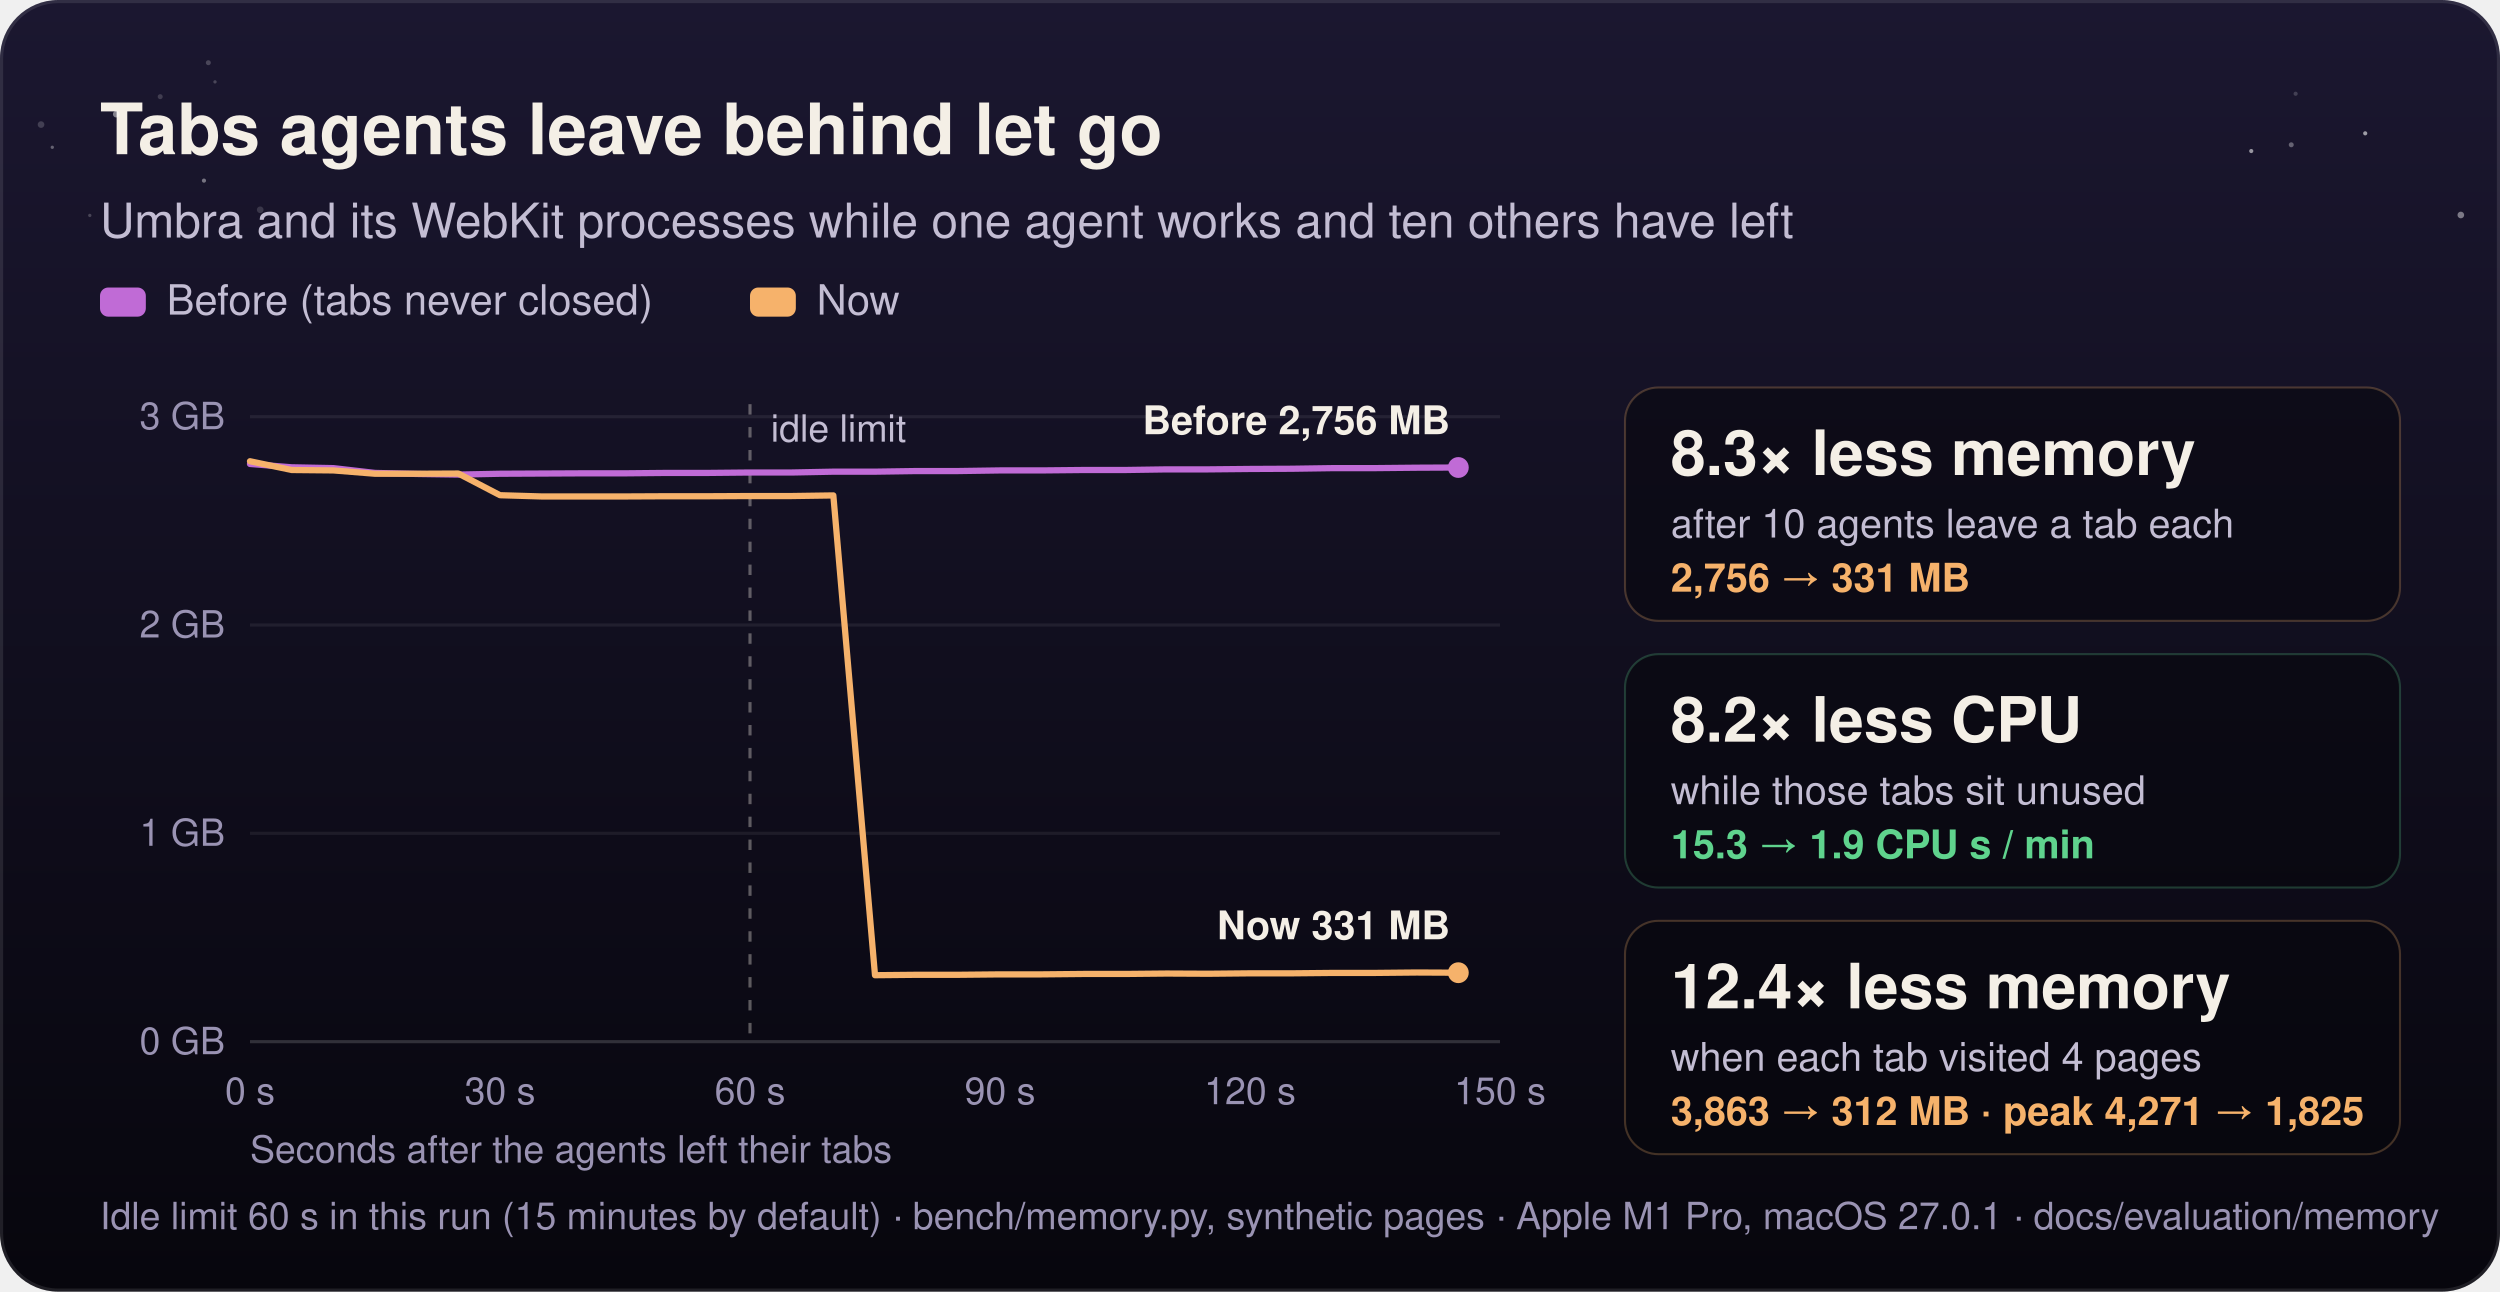
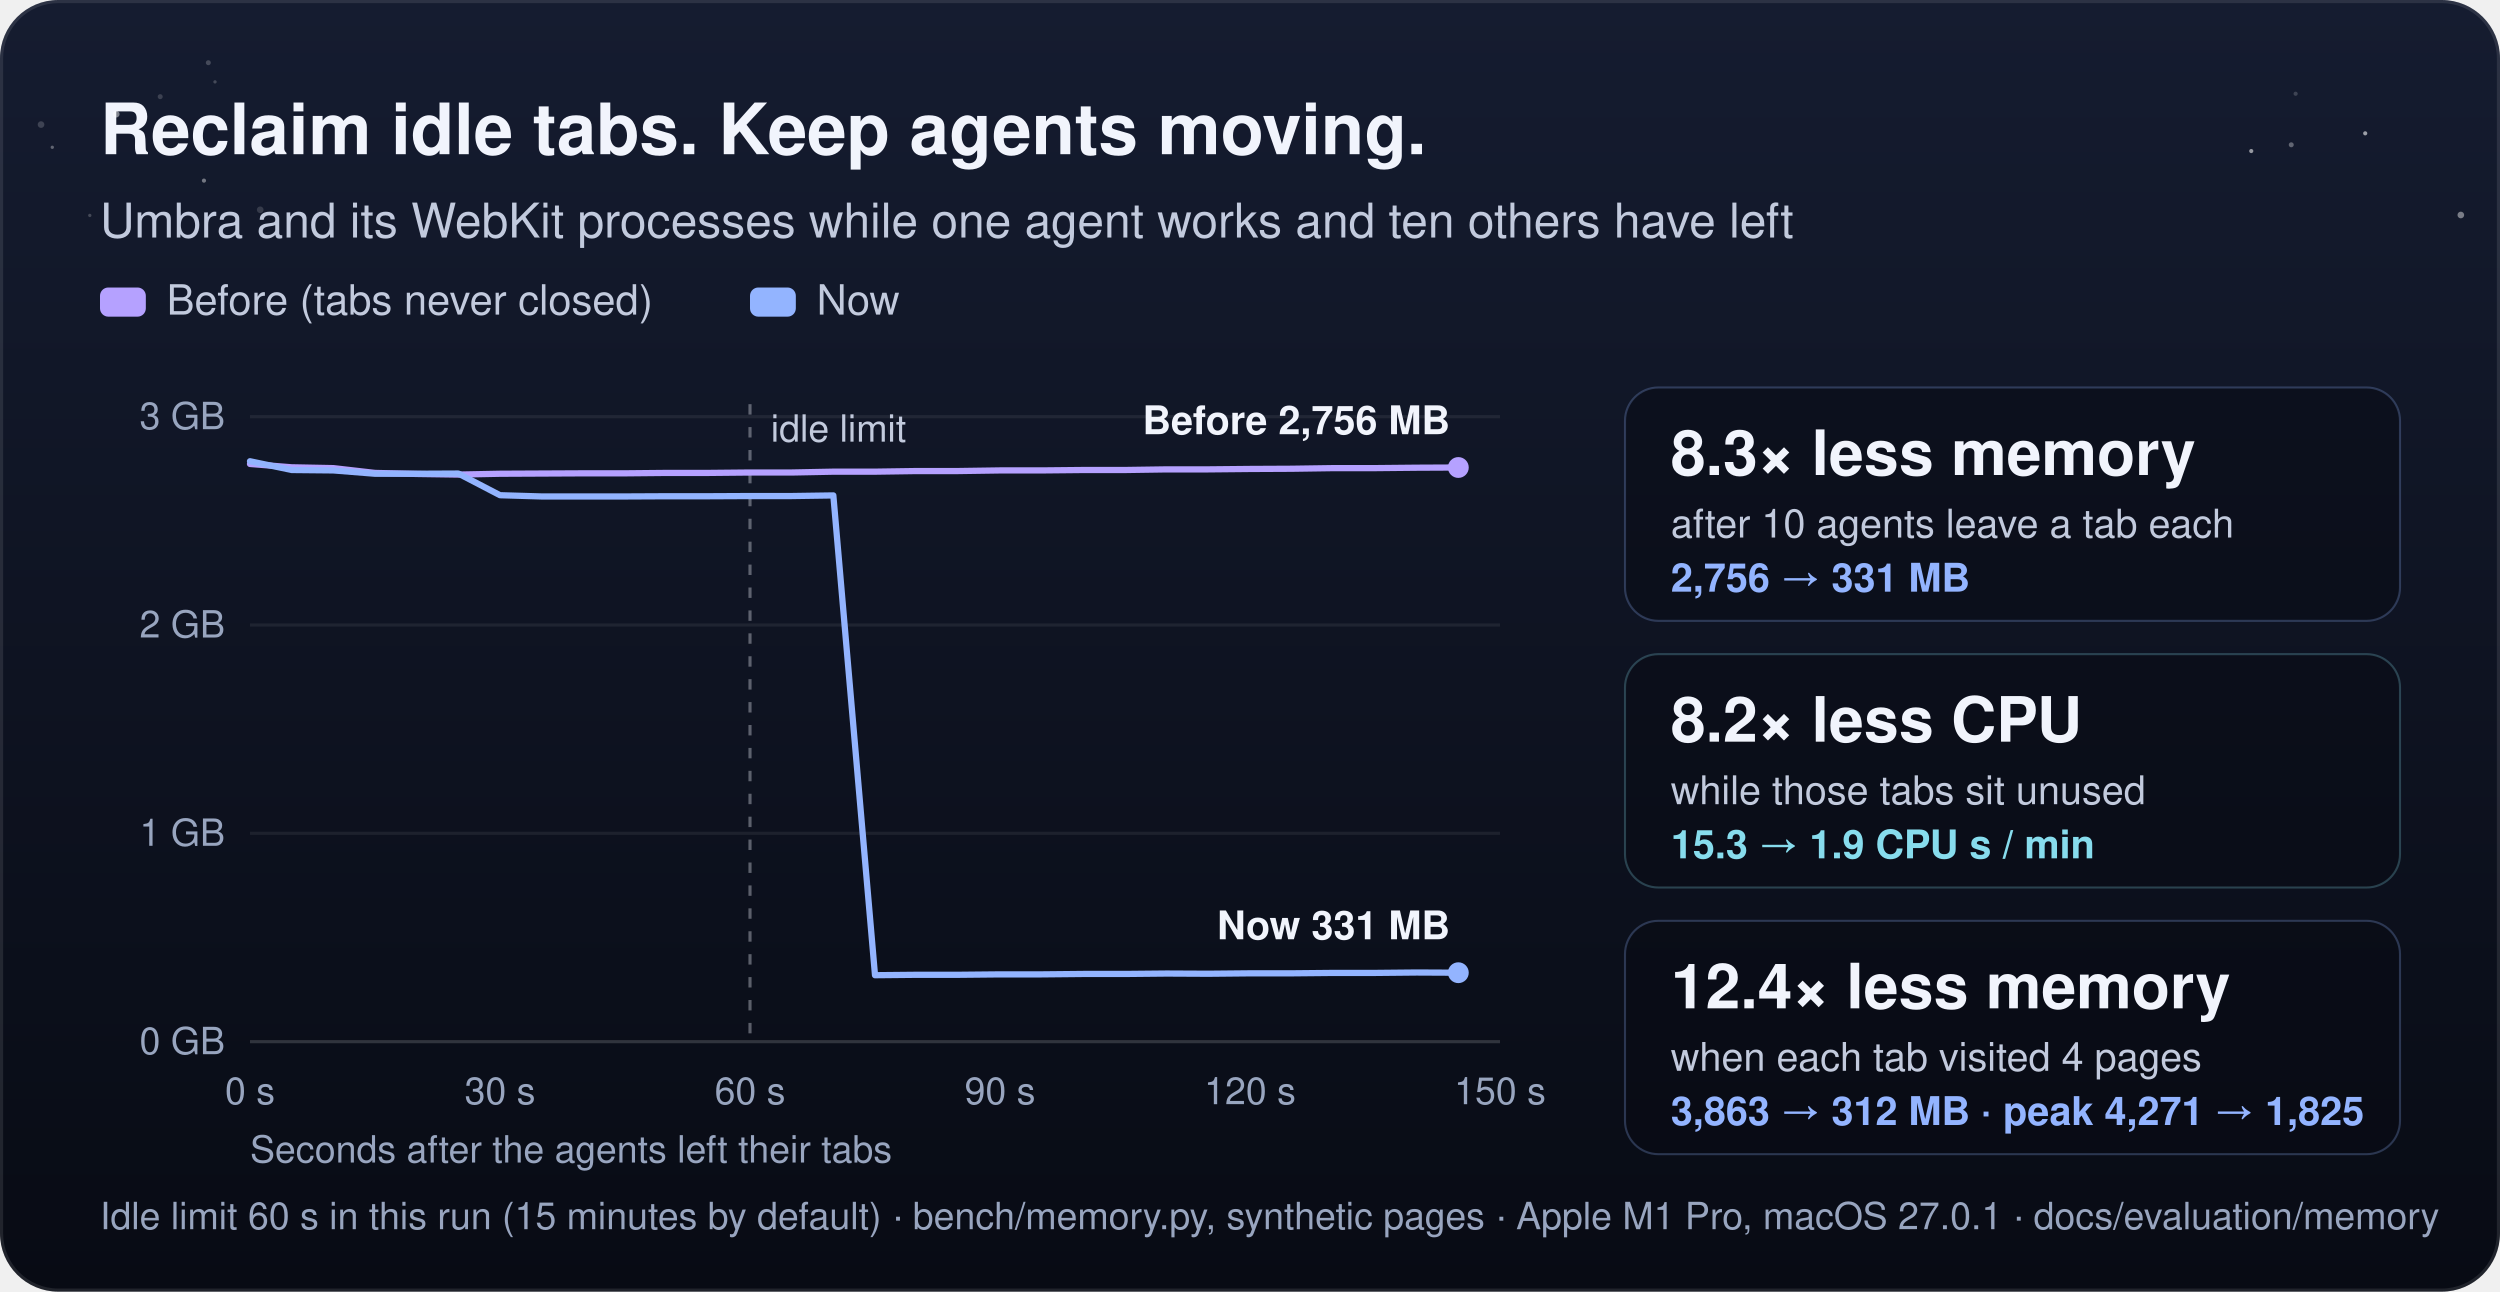
<svg xmlns="http://www.w3.org/2000/svg" viewBox="0 0 1200 620" width="1200" height="620" role="img" aria-labelledby="title desc">
  <defs>
    <radialGradient id="corona" cx="0" cy="0" r="230" gradientUnits="userSpaceOnUse">
-       <stop offset="0.60" stop-color="#ffe7b0" stop-opacity="0" />
-       <stop offset="0.655" stop-color="#fff1d2" stop-opacity="1" />
-       <stop offset="0.70" stop-color="#f6b26b" stop-opacity="0.7" />
-       <stop offset="0.82" stop-color="#c06bd6" stop-opacity="0.22" />
-       <stop offset="1" stop-color="#7c5cf6" stop-opacity="0" />
+       <stop offset="0.60" stop-color="#dce7ff" stop-opacity="0" />
+       <stop offset="0.655" stop-color="#e8edff" stop-opacity="1" />
+       <stop offset="0.70" stop-color="#93b4ff" stop-opacity="0.7" />
+       <stop offset="0.82" stop-color="#b5a1ff" stop-opacity="0.22" />
+       <stop offset="1" stop-color="#7c83f6" stop-opacity="0" />
    </radialGradient>
    <radialGradient id="rays" cx="0" cy="0" r="262" gradientUnits="userSpaceOnUse">
-       <stop offset="0.56" stop-color="#fff1d2" stop-opacity="0.75" />
-       <stop offset="0.72" stop-color="#f6b26b" stop-opacity="0.32" />
-       <stop offset="1" stop-color="#c06bd6" stop-opacity="0" />
+       <stop offset="0.56" stop-color="#e8edff" stop-opacity="0.75" />
+       <stop offset="0.72" stop-color="#93b4ff" stop-opacity="0.32" />
+       <stop offset="1" stop-color="#b5a1ff" stop-opacity="0" />
    </radialGradient>
    <radialGradient id="moon" cx="-40" cy="-50" r="190" gradientUnits="userSpaceOnUse">
-       <stop offset="0" stop-color="#1c1830" />
-       <stop offset="1" stop-color="#07060d" />
+       <stop offset="0" stop-color="#192039" />
+       <stop offset="1" stop-color="#080b14" />
    </radialGradient>
    <radialGradient id="bead" cx="0" cy="0" r="46" gradientUnits="userSpaceOnUse">
      <stop offset="0" stop-color="#ffffff" />
-       <stop offset="0.18" stop-color="#fff4dc" />
-       <stop offset="0.45" stop-color="#ffd08a" stop-opacity="0.45" />
-       <stop offset="1" stop-color="#ffb35c" stop-opacity="0" />
+       <stop offset="0.18" stop-color="#edf3ff" />
+       <stop offset="0.45" stop-color="#bbceff" stop-opacity="0.45" />
+       <stop offset="1" stop-color="#93b4ff" stop-opacity="0" />
    </radialGradient>
    <radialGradient id="halo" cx="0.5" cy="0.5" r="0.5">
-       <stop offset="0" stop-color="#7c5cf6" stop-opacity="0.20" />
-       <stop offset="1" stop-color="#7c5cf6" stop-opacity="0" />
+       <stop offset="0" stop-color="#7c83f6" stop-opacity="0.20" />
+       <stop offset="1" stop-color="#7c83f6" stop-opacity="0" />
    </radialGradient>
    <filter id="soft" x="-25%" y="-25%" width="150%" height="150%">
      <feGaussianBlur stdDeviation="2.6" />
    </filter>
    <linearGradient id="sky" x1="0" y1="0" x2="0" y2="1">
-       <stop offset="0" stop-color="#1b1730" />
-       <stop offset="1" stop-color="#07060d" />
+       <stop offset="0" stop-color="#151c30" />
+       <stop offset="1" stop-color="#080b14" />
    </linearGradient>
  </defs>
  <rect width="1200" height="620" rx="28" fill="url(#sky)" />
  <rect x="0.75" y="0.75" width="1198.5" height="618.5" rx="27.25" fill="none" stroke="#ffffff" stroke-opacity="0.10" stroke-width="1.5" />
-   <text x="48" y="74" font-family="-apple-system, BlinkMacSystemFont, 'SF Pro Display', 'Segoe UI', Helvetica, Arial, sans-serif" font-size="34" fill="#f4efe6" font-weight="600">Tabs agents leave behind let go</text>
-   <text x="48" y="114" font-family="-apple-system, BlinkMacSystemFont, 'SF Pro Display', 'Segoe UI', Helvetica, Arial, sans-serif" font-size="23" fill="#c3bdd3">Umbra and its WebKit processes while one agent works and ten others have left</text>
+   <text x="48" y="74" font-family="-apple-system, BlinkMacSystemFont, 'SF Pro Display', 'Segoe UI', Helvetica, Arial, sans-serif" font-size="34" fill="#f1f4fc" font-weight="600">Reclaim idle tabs. Keep agents moving.</text>
+   <text x="48" y="114" font-family="-apple-system, BlinkMacSystemFont, 'SF Pro Display', 'Segoe UI', Helvetica, Arial, sans-serif" font-size="23" fill="#c2cadd">Umbra and its WebKit processes while one agent works and ten others have left</text>
  <circle cx="19.7" cy="59.8" r="1.6" fill="#ffffff" fill-opacity="0.18" />
  <circle cx="1181.2" cy="103.2" r="1.6" fill="#ffffff" fill-opacity="0.43" />
  <circle cx="55.8" cy="54.8" r="1.6" fill="#ffffff" fill-opacity="0.46" />
  <circle cx="43.1" cy="103.4" r="0.8" fill="#ffffff" fill-opacity="0.21" />
  <circle cx="1099.8" cy="69.5" r="1.2" fill="#ffffff" fill-opacity="0.33" />
  <circle cx="103.2" cy="39.3" r="0.8" fill="#ffffff" fill-opacity="0.21" />
  <circle cx="124.9" cy="100.7" r="1.6" fill="#ffffff" fill-opacity="0.15" />
  <circle cx="97.9" cy="86.7" r="1" fill="#ffffff" fill-opacity="0.41" />
  <circle cx="1101.9" cy="45.0" r="1" fill="#ffffff" fill-opacity="0.18" />
  <circle cx="1135.3" cy="64.0" r="1" fill="#ffffff" fill-opacity="0.58" />
  <circle cx="76.9" cy="46.4" r="1.2" fill="#ffffff" fill-opacity="0.17" />
  <circle cx="1080.6" cy="72.5" r="1" fill="#ffffff" fill-opacity="0.55" />
  <circle cx="100.0" cy="30.1" r="1.2" fill="#ffffff" fill-opacity="0.21" />
  <circle cx="25.1" cy="70.7" r="0.8" fill="#ffffff" fill-opacity="0.33" />
-   <rect x="48" y="138" width="22" height="14" rx="4" fill="#c06bd6" />
-   <text x="80" y="151" font-family="-apple-system, BlinkMacSystemFont, 'SF Pro Display', 'Segoe UI', Helvetica, Arial, sans-serif" font-size="20" fill="#c3bdd3">Before (tabs never closed)</text>
-   <rect x="360" y="138" width="22" height="14" rx="4" fill="#f6b26b" />
-   <text x="392" y="151" font-family="-apple-system, BlinkMacSystemFont, 'SF Pro Display', 'Segoe UI', Helvetica, Arial, sans-serif" font-size="20" fill="#c3bdd3">Now</text>
+   <rect x="48" y="138" width="22" height="14" rx="4" fill="#b5a1ff" />
+   <text x="80" y="151" font-family="-apple-system, BlinkMacSystemFont, 'SF Pro Display', 'Segoe UI', Helvetica, Arial, sans-serif" font-size="20" fill="#c2cadd">Before (tabs never closed)</text>
+   <rect x="360" y="138" width="22" height="14" rx="4" fill="#93b4ff" />
+   <text x="392" y="151" font-family="-apple-system, BlinkMacSystemFont, 'SF Pro Display', 'Segoe UI', Helvetica, Arial, sans-serif" font-size="20" fill="#c2cadd">Now</text>
  <line x1="120" y1="500.0" x2="720" y2="500.0" stroke="#ffffff" stroke-opacity="0.16" stroke-width="1.5" />
-   <text x="108" y="506" font-family="-apple-system, BlinkMacSystemFont, 'SF Pro Display', 'Segoe UI', Helvetica, Arial, sans-serif" font-size="18" fill="#9a93b3" text-anchor="end">0 GB</text>
+   <text x="108" y="506" font-family="-apple-system, BlinkMacSystemFont, 'SF Pro Display', 'Segoe UI', Helvetica, Arial, sans-serif" font-size="18" fill="#98a5bf" text-anchor="end">0 GB</text>
  <line x1="120" y1="400.0" x2="720" y2="400.0" stroke="#ffffff" stroke-opacity="0.07" stroke-width="1.5" />
-   <text x="108" y="406" font-family="-apple-system, BlinkMacSystemFont, 'SF Pro Display', 'Segoe UI', Helvetica, Arial, sans-serif" font-size="18" fill="#9a93b3" text-anchor="end">1 GB</text>
+   <text x="108" y="406" font-family="-apple-system, BlinkMacSystemFont, 'SF Pro Display', 'Segoe UI', Helvetica, Arial, sans-serif" font-size="18" fill="#98a5bf" text-anchor="end">1 GB</text>
  <line x1="120" y1="300.0" x2="720" y2="300.0" stroke="#ffffff" stroke-opacity="0.07" stroke-width="1.5" />
-   <text x="108" y="306" font-family="-apple-system, BlinkMacSystemFont, 'SF Pro Display', 'Segoe UI', Helvetica, Arial, sans-serif" font-size="18" fill="#9a93b3" text-anchor="end">2 GB</text>
+   <text x="108" y="306" font-family="-apple-system, BlinkMacSystemFont, 'SF Pro Display', 'Segoe UI', Helvetica, Arial, sans-serif" font-size="18" fill="#98a5bf" text-anchor="end">2 GB</text>
  <line x1="120" y1="200.0" x2="720" y2="200.0" stroke="#ffffff" stroke-opacity="0.07" stroke-width="1.5" />
-   <text x="108" y="206" font-family="-apple-system, BlinkMacSystemFont, 'SF Pro Display', 'Segoe UI', Helvetica, Arial, sans-serif" font-size="18" fill="#9a93b3" text-anchor="end">3 GB</text>
-   <text x="120" y="530" font-family="-apple-system, BlinkMacSystemFont, 'SF Pro Display', 'Segoe UI', Helvetica, Arial, sans-serif" font-size="18" fill="#9a93b3" text-anchor="middle">0 s</text>
-   <text x="240" y="530" font-family="-apple-system, BlinkMacSystemFont, 'SF Pro Display', 'Segoe UI', Helvetica, Arial, sans-serif" font-size="18" fill="#9a93b3" text-anchor="middle">30 s</text>
-   <text x="360" y="530" font-family="-apple-system, BlinkMacSystemFont, 'SF Pro Display', 'Segoe UI', Helvetica, Arial, sans-serif" font-size="18" fill="#9a93b3" text-anchor="middle">60 s</text>
-   <text x="480" y="530" font-family="-apple-system, BlinkMacSystemFont, 'SF Pro Display', 'Segoe UI', Helvetica, Arial, sans-serif" font-size="18" fill="#9a93b3" text-anchor="middle">90 s</text>
-   <text x="600" y="530" font-family="-apple-system, BlinkMacSystemFont, 'SF Pro Display', 'Segoe UI', Helvetica, Arial, sans-serif" font-size="18" fill="#9a93b3" text-anchor="middle">120 s</text>
-   <text x="720" y="530" font-family="-apple-system, BlinkMacSystemFont, 'SF Pro Display', 'Segoe UI', Helvetica, Arial, sans-serif" font-size="18" fill="#9a93b3" text-anchor="middle">150 s</text>
-   <line x1="360.0" y1="194" x2="360.0" y2="500" stroke="#f4efe6" stroke-opacity="0.35" stroke-width="1.5" stroke-dasharray="5 6" />
-   <text x="370" y="212" font-family="-apple-system, BlinkMacSystemFont, 'SF Pro Display', 'Segoe UI', Helvetica, Arial, sans-serif" font-size="18" fill="#c3bdd3">idle limit</text>
-   <polyline points="120.0,222.7 140.0,224.3 160.0,224.7 180.0,227.0 200.0,227.5 220.0,227.8 240.0,227.4 260.0,227.3 280.0,227.2 300.0,227.2 320.0,227.0 340.0,227.0 360.0,226.8 380.0,226.8 400.0,226.4 420.0,226.4 440.0,226.1 460.0,226.1 480.0,225.8 500.0,225.8 520.0,225.6 540.0,225.6 560.0,225.3 580.0,225.3 600.0,225.1 620.0,225.0 640.0,224.7 660.0,224.7 680.0,224.5 700.0,224.4" fill="none" stroke="#c06bd6" stroke-width="3" stroke-linejoin="round" stroke-linecap="round" />
-   <circle cx="700.0" cy="224.4" r="5" fill="#c06bd6" />
-   <text x="696" y="208.4" font-family="-apple-system, BlinkMacSystemFont, 'SF Pro Display', 'Segoe UI', Helvetica, Arial, sans-serif" font-size="19" fill="#f4efe6" font-weight="600" text-anchor="end">Before 2,756 MB</text>
-   <polyline points="120.0,221.4 140.0,225.6 160.0,225.8 180.0,227.4 200.0,227.4 220.0,227.3 240.0,237.7 260.0,238.3 280.0,238.3 300.0,238.3 320.0,238.2 340.0,238.2 360.0,238.1 380.0,238.1 400.0,237.8 420.0,468.1 440.0,467.9 460.0,467.9 480.0,467.7 500.0,467.7 520.0,467.5 540.0,467.5 560.0,467.3 580.0,467.4 600.0,467.2 620.0,467.2 640.0,467.0 660.0,467.0 680.0,466.8 700.0,466.9" fill="none" stroke="#f6b26b" stroke-width="3" stroke-linejoin="round" stroke-linecap="round" />
-   <circle cx="700.0" cy="466.9" r="5" fill="#f6b26b" />
-   <text x="696" y="450.86" font-family="-apple-system, BlinkMacSystemFont, 'SF Pro Display', 'Segoe UI', Helvetica, Arial, sans-serif" font-size="19" fill="#f4efe6" font-weight="600" text-anchor="end">Now 331 MB</text>
-   <text x="120" y="558" font-family="-apple-system, BlinkMacSystemFont, 'SF Pro Display', 'Segoe UI', Helvetica, Arial, sans-serif" font-size="18" fill="#9a93b3">Seconds after the agents left their tabs</text>
-   <rect x="780" y="186" width="372" height="112" rx="16" fill="#07060d" fill-opacity="0.52" stroke="#f6b26b" stroke-opacity="0.25" />
-   <text x="802" y="228" font-family="-apple-system, BlinkMacSystemFont, 'SF Pro Display', 'Segoe UI', Helvetica, Arial, sans-serif" font-size="30" fill="#f4efe6" font-weight="700">8.3× less memory</text>
-   <text x="802" y="258" font-family="-apple-system, BlinkMacSystemFont, 'SF Pro Display', 'Segoe UI', Helvetica, Arial, sans-serif" font-size="19" fill="#c3bdd3">after 10 agents leave a tab each</text>
-   <text x="802" y="284" font-family="-apple-system, BlinkMacSystemFont, 'SF Pro Display', 'Segoe UI', Helvetica, Arial, sans-serif" font-size="19" fill="#f6b26b" font-weight="600">2,756 → 331 MB</text>
-   <rect x="780" y="314" width="372" height="112" rx="16" fill="#07060d" fill-opacity="0.52" stroke="#5fd38d" stroke-opacity="0.25" />
-   <text x="802" y="356" font-family="-apple-system, BlinkMacSystemFont, 'SF Pro Display', 'Segoe UI', Helvetica, Arial, sans-serif" font-size="30" fill="#f4efe6" font-weight="700">8.2× less CPU</text>
-   <text x="802" y="386" font-family="-apple-system, BlinkMacSystemFont, 'SF Pro Display', 'Segoe UI', Helvetica, Arial, sans-serif" font-size="19" fill="#c3bdd3">while those tabs sit unused</text>
-   <text x="802" y="412" font-family="-apple-system, BlinkMacSystemFont, 'SF Pro Display', 'Segoe UI', Helvetica, Arial, sans-serif" font-size="19" fill="#5fd38d" font-weight="600">15.3 → 1.9 CPU s / min</text>
-   <rect x="780" y="442" width="372" height="112" rx="16" fill="#07060d" fill-opacity="0.52" stroke="#f6b26b" stroke-opacity="0.25" />
-   <text x="802" y="484" font-family="-apple-system, BlinkMacSystemFont, 'SF Pro Display', 'Segoe UI', Helvetica, Arial, sans-serif" font-size="30" fill="#f4efe6" font-weight="700">12.4× less memory</text>
-   <text x="802" y="514" font-family="-apple-system, BlinkMacSystemFont, 'SF Pro Display', 'Segoe UI', Helvetica, Arial, sans-serif" font-size="19" fill="#c3bdd3">when each tab visited 4 pages</text>
-   <text x="802" y="540" font-family="-apple-system, BlinkMacSystemFont, 'SF Pro Display', 'Segoe UI', Helvetica, Arial, sans-serif" font-size="19" fill="#f6b26b" font-weight="600">3,863 → 312 MB · peak 4,271 → 1,825</text>
-   <text x="48" y="590" font-family="-apple-system, BlinkMacSystemFont, 'SF Pro Display', 'Segoe UI', Helvetica, Arial, sans-serif" font-size="18" fill="#9a93b3">Idle limit 60 s in this run (15 minutes by default) · bench/memory.py, synthetic pages · Apple M1 Pro, macOS 27.0.1 · docs/evaluation/memory</text>
+   <text x="108" y="206" font-family="-apple-system, BlinkMacSystemFont, 'SF Pro Display', 'Segoe UI', Helvetica, Arial, sans-serif" font-size="18" fill="#98a5bf" text-anchor="end">3 GB</text>
+   <text x="120" y="530" font-family="-apple-system, BlinkMacSystemFont, 'SF Pro Display', 'Segoe UI', Helvetica, Arial, sans-serif" font-size="18" fill="#98a5bf" text-anchor="middle">0 s</text>
+   <text x="240" y="530" font-family="-apple-system, BlinkMacSystemFont, 'SF Pro Display', 'Segoe UI', Helvetica, Arial, sans-serif" font-size="18" fill="#98a5bf" text-anchor="middle">30 s</text>
+   <text x="360" y="530" font-family="-apple-system, BlinkMacSystemFont, 'SF Pro Display', 'Segoe UI', Helvetica, Arial, sans-serif" font-size="18" fill="#98a5bf" text-anchor="middle">60 s</text>
+   <text x="480" y="530" font-family="-apple-system, BlinkMacSystemFont, 'SF Pro Display', 'Segoe UI', Helvetica, Arial, sans-serif" font-size="18" fill="#98a5bf" text-anchor="middle">90 s</text>
+   <text x="600" y="530" font-family="-apple-system, BlinkMacSystemFont, 'SF Pro Display', 'Segoe UI', Helvetica, Arial, sans-serif" font-size="18" fill="#98a5bf" text-anchor="middle">120 s</text>
+   <text x="720" y="530" font-family="-apple-system, BlinkMacSystemFont, 'SF Pro Display', 'Segoe UI', Helvetica, Arial, sans-serif" font-size="18" fill="#98a5bf" text-anchor="middle">150 s</text>
+   <line x1="360.0" y1="194" x2="360.0" y2="500" stroke="#f1f4fc" stroke-opacity="0.35" stroke-width="1.5" stroke-dasharray="5 6" />
+   <text x="370" y="212" font-family="-apple-system, BlinkMacSystemFont, 'SF Pro Display', 'Segoe UI', Helvetica, Arial, sans-serif" font-size="18" fill="#c2cadd">idle limit</text>
+   <polyline points="120.0,222.7 140.0,224.3 160.0,224.7 180.0,227.0 200.0,227.5 220.0,227.8 240.0,227.4 260.0,227.3 280.0,227.2 300.0,227.2 320.0,227.0 340.0,227.0 360.0,226.8 380.0,226.8 400.0,226.4 420.0,226.4 440.0,226.1 460.0,226.1 480.0,225.8 500.0,225.8 520.0,225.6 540.0,225.6 560.0,225.3 580.0,225.3 600.0,225.1 620.0,225.0 640.0,224.7 660.0,224.7 680.0,224.5 700.0,224.4" fill="none" stroke="#b5a1ff" stroke-width="3" stroke-linejoin="round" stroke-linecap="round" />
+   <circle cx="700.0" cy="224.4" r="5" fill="#b5a1ff" />
+   <text x="696" y="208.4" font-family="-apple-system, BlinkMacSystemFont, 'SF Pro Display', 'Segoe UI', Helvetica, Arial, sans-serif" font-size="19" fill="#f1f4fc" font-weight="600" text-anchor="end">Before 2,756 MB</text>
+   <polyline points="120.0,221.4 140.0,225.6 160.0,225.8 180.0,227.4 200.0,227.4 220.0,227.3 240.0,237.7 260.0,238.3 280.0,238.3 300.0,238.3 320.0,238.2 340.0,238.2 360.0,238.1 380.0,238.1 400.0,237.8 420.0,468.1 440.0,467.9 460.0,467.9 480.0,467.7 500.0,467.7 520.0,467.5 540.0,467.5 560.0,467.3 580.0,467.4 600.0,467.2 620.0,467.2 640.0,467.0 660.0,467.0 680.0,466.8 700.0,466.9" fill="none" stroke="#93b4ff" stroke-width="3" stroke-linejoin="round" stroke-linecap="round" />
+   <circle cx="700.0" cy="466.9" r="5" fill="#93b4ff" />
+   <text x="696" y="450.86" font-family="-apple-system, BlinkMacSystemFont, 'SF Pro Display', 'Segoe UI', Helvetica, Arial, sans-serif" font-size="19" fill="#f1f4fc" font-weight="600" text-anchor="end">Now 331 MB</text>
+   <text x="120" y="558" font-family="-apple-system, BlinkMacSystemFont, 'SF Pro Display', 'Segoe UI', Helvetica, Arial, sans-serif" font-size="18" fill="#98a5bf">Seconds after the agents left their tabs</text>
+   <rect x="780" y="186" width="372" height="112" rx="16" fill="#080b14" fill-opacity="0.52" stroke="#93b4ff" stroke-opacity="0.25" />
+   <text x="802" y="228" font-family="-apple-system, BlinkMacSystemFont, 'SF Pro Display', 'Segoe UI', Helvetica, Arial, sans-serif" font-size="30" fill="#f1f4fc" font-weight="700">8.3× less memory</text>
+   <text x="802" y="258" font-family="-apple-system, BlinkMacSystemFont, 'SF Pro Display', 'Segoe UI', Helvetica, Arial, sans-serif" font-size="19" fill="#c2cadd">after 10 agents leave a tab each</text>
+   <text x="802" y="284" font-family="-apple-system, BlinkMacSystemFont, 'SF Pro Display', 'Segoe UI', Helvetica, Arial, sans-serif" font-size="19" fill="#93b4ff" font-weight="600">2,756 → 331 MB</text>
+   <rect x="780" y="314" width="372" height="112" rx="16" fill="#080b14" fill-opacity="0.52" stroke="#87dced" stroke-opacity="0.25" />
+   <text x="802" y="356" font-family="-apple-system, BlinkMacSystemFont, 'SF Pro Display', 'Segoe UI', Helvetica, Arial, sans-serif" font-size="30" fill="#f1f4fc" font-weight="700">8.2× less CPU</text>
+   <text x="802" y="386" font-family="-apple-system, BlinkMacSystemFont, 'SF Pro Display', 'Segoe UI', Helvetica, Arial, sans-serif" font-size="19" fill="#c2cadd">while those tabs sit unused</text>
+   <text x="802" y="412" font-family="-apple-system, BlinkMacSystemFont, 'SF Pro Display', 'Segoe UI', Helvetica, Arial, sans-serif" font-size="19" fill="#87dced" font-weight="600">15.3 → 1.9 CPU s / min</text>
+   <rect x="780" y="442" width="372" height="112" rx="16" fill="#080b14" fill-opacity="0.52" stroke="#93b4ff" stroke-opacity="0.25" />
+   <text x="802" y="484" font-family="-apple-system, BlinkMacSystemFont, 'SF Pro Display', 'Segoe UI', Helvetica, Arial, sans-serif" font-size="30" fill="#f1f4fc" font-weight="700">12.4× less memory</text>
+   <text x="802" y="514" font-family="-apple-system, BlinkMacSystemFont, 'SF Pro Display', 'Segoe UI', Helvetica, Arial, sans-serif" font-size="19" fill="#c2cadd">when each tab visited 4 pages</text>
+   <text x="802" y="540" font-family="-apple-system, BlinkMacSystemFont, 'SF Pro Display', 'Segoe UI', Helvetica, Arial, sans-serif" font-size="19" fill="#93b4ff" font-weight="600">3,863 → 312 MB · peak 4,271 → 1,825</text>
+   <text x="48" y="590" font-family="-apple-system, BlinkMacSystemFont, 'SF Pro Display', 'Segoe UI', Helvetica, Arial, sans-serif" font-size="18" fill="#98a5bf">Idle limit 60 s in this run (15 minutes by default) · bench/memory.py, synthetic pages · Apple M1 Pro, macOS 27.0.1 · docs/evaluation/memory</text>
</svg>
